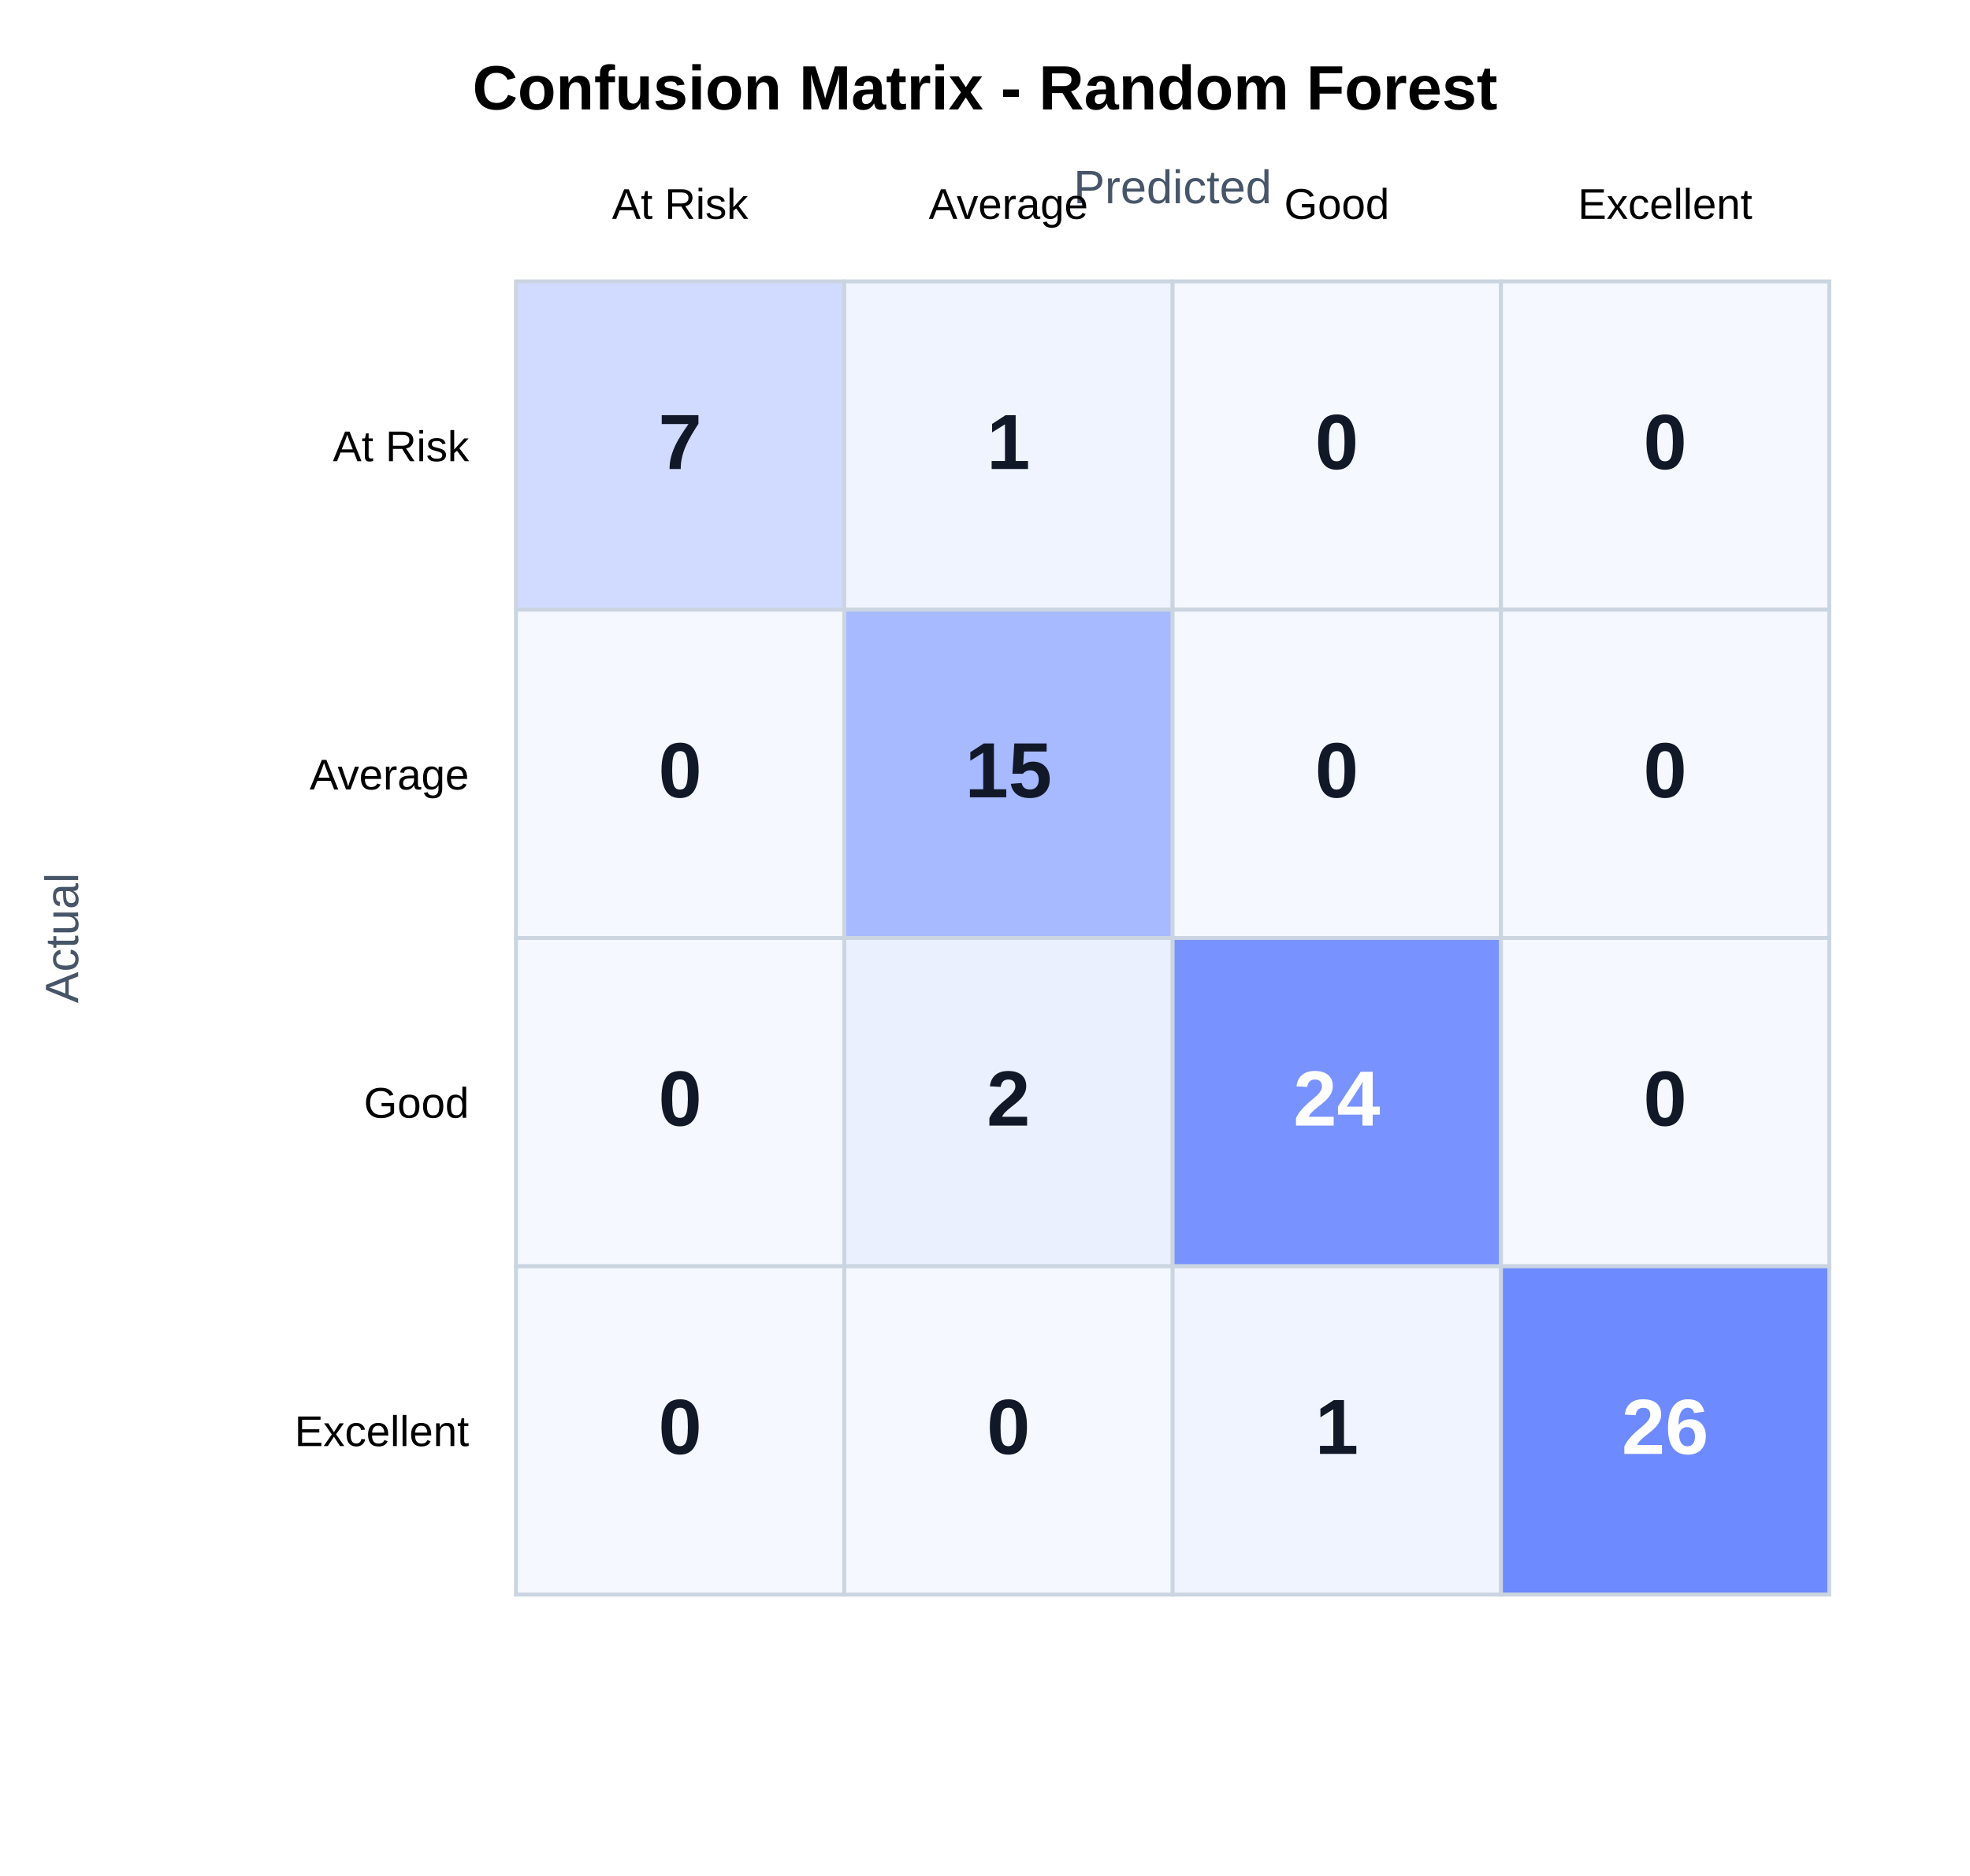
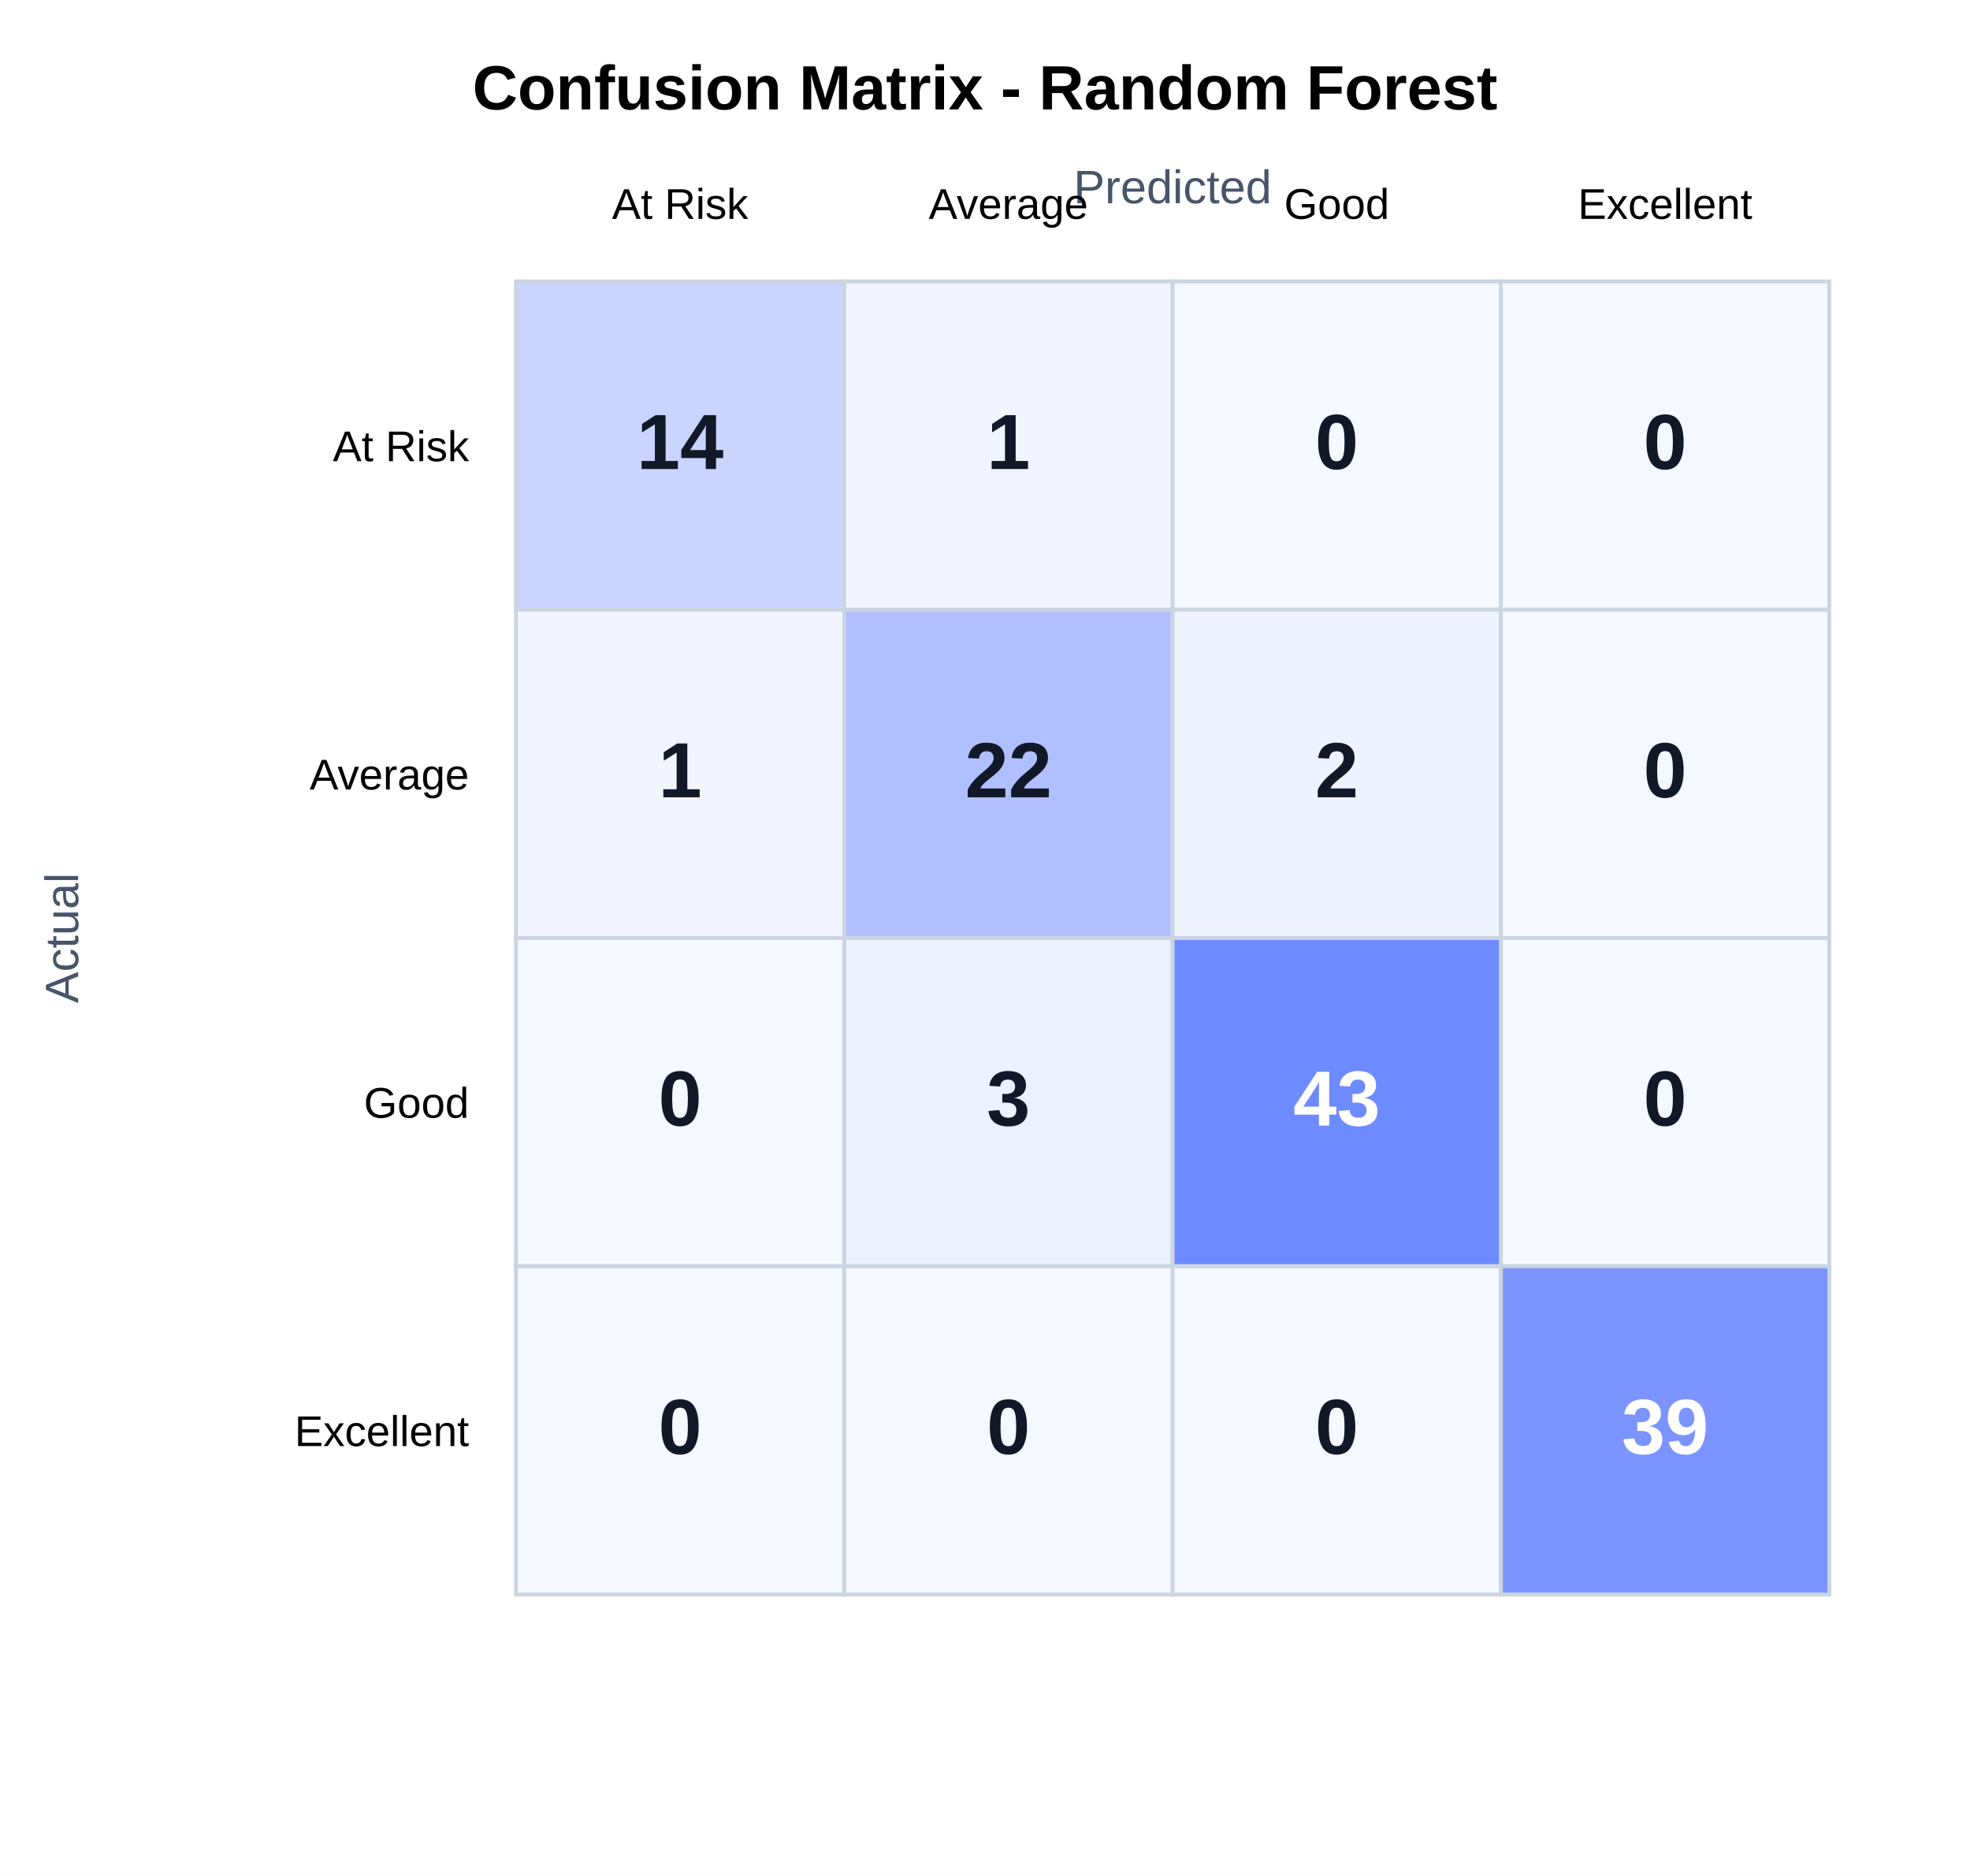
<svg xmlns="http://www.w3.org/2000/svg" width="504" height="480" viewBox="0 0 504 480">
  <rect width="100%" height="100%" fill="#ffffff" />
  <text x="252" y="28" text-anchor="middle" font-family="Segoe UI, Arial" font-size="16" font-weight="600">Confusion Matrix - Random Forest</text>
  <text x="300" y="52" text-anchor="middle" font-family="Segoe UI, Arial" font-size="12" fill="#475569">Predicted</text>
  <text x="20" y="240" text-anchor="middle" font-family="Segoe UI, Arial" font-size="12" fill="#475569" transform="rotate(-90 20 240)">Actual</text>
  <text x="174" y="56" text-anchor="middle" font-family="Segoe UI, Arial" font-size="11">At Risk</text>
  <text x="258" y="56" text-anchor="middle" font-family="Segoe UI, Arial" font-size="11">Average</text>
  <text x="342" y="56" text-anchor="middle" font-family="Segoe UI, Arial" font-size="11">Good</text>
  <text x="426" y="56" text-anchor="middle" font-family="Segoe UI, Arial" font-size="11">Excellent</text>
  <text x="120" y="118" text-anchor="end" font-family="Segoe UI, Arial" font-size="11">At Risk</text>
  <text x="120" y="202" text-anchor="end" font-family="Segoe UI, Arial" font-size="11">Average</text>
  <text x="120" y="286" text-anchor="end" font-family="Segoe UI, Arial" font-size="11">Good</text>
  <text x="120" y="370" text-anchor="end" font-family="Segoe UI, Arial" font-size="11">Excellent</text>
-   <rect x="132" y="72" width="84" height="84" fill="rgb(209,218,255)" stroke="#cbd5e1" />
-   <text x="174" y="120" text-anchor="middle" font-family="Segoe UI, Arial" font-size="20" font-weight="600" fill="#111827">7</text>
-   <rect x="216" y="72" width="84" height="84" fill="rgb(240,244,255)" stroke="#cbd5e1" />
+   <rect x="132" y="72" width="84" height="84" fill="rgb(201,212,255)" stroke="#cbd5e1" />
+   <text x="174" y="120" text-anchor="middle" font-family="Segoe UI, Arial" font-size="20" font-weight="600" fill="#111827">14</text>
+   <rect x="216" y="72" width="84" height="84" fill="rgb(242,245,255)" stroke="#cbd5e1" />
  <text x="258" y="120" text-anchor="middle" font-family="Segoe UI, Arial" font-size="20" font-weight="600" fill="#111827">1</text>
  <rect x="300" y="72" width="84" height="84" fill="rgb(245,248,255)" stroke="#cbd5e1" />
  <text x="342" y="120" text-anchor="middle" font-family="Segoe UI, Arial" font-size="20" font-weight="600" fill="#111827">0</text>
  <rect x="384" y="72" width="84" height="84" fill="rgb(245,248,255)" stroke="#cbd5e1" />
  <text x="426" y="120" text-anchor="middle" font-family="Segoe UI, Arial" font-size="20" font-weight="600" fill="#111827">0</text>
-   <rect x="132" y="156" width="84" height="84" fill="rgb(245,248,255)" stroke="#cbd5e1" />
-   <text x="174" y="204" text-anchor="middle" font-family="Segoe UI, Arial" font-size="20" font-weight="600" fill="#111827">0</text>
-   <rect x="216" y="156" width="84" height="84" fill="rgb(167,185,255)" stroke="#cbd5e1" />
-   <text x="258" y="204" text-anchor="middle" font-family="Segoe UI, Arial" font-size="20" font-weight="600" fill="#111827">15</text>
-   <rect x="300" y="156" width="84" height="84" fill="rgb(245,248,255)" stroke="#cbd5e1" />
-   <text x="342" y="204" text-anchor="middle" font-family="Segoe UI, Arial" font-size="20" font-weight="600" fill="#111827">0</text>
+   <rect x="132" y="156" width="84" height="84" fill="rgb(242,245,255)" stroke="#cbd5e1" />
+   <text x="174" y="204" text-anchor="middle" font-family="Segoe UI, Arial" font-size="20" font-weight="600" fill="#111827">1</text>
+   <rect x="216" y="156" width="84" height="84" fill="rgb(176,192,255)" stroke="#cbd5e1" />
+   <text x="258" y="204" text-anchor="middle" font-family="Segoe UI, Arial" font-size="20" font-weight="600" fill="#111827">22</text>
+   <rect x="300" y="156" width="84" height="84" fill="rgb(239,243,255)" stroke="#cbd5e1" />
+   <text x="342" y="204" text-anchor="middle" font-family="Segoe UI, Arial" font-size="20" font-weight="600" fill="#111827">2</text>
  <rect x="384" y="156" width="84" height="84" fill="rgb(245,248,255)" stroke="#cbd5e1" />
  <text x="426" y="204" text-anchor="middle" font-family="Segoe UI, Arial" font-size="20" font-weight="600" fill="#111827">0</text>
  <rect x="132" y="240" width="84" height="84" fill="rgb(245,248,255)" stroke="#cbd5e1" />
  <text x="174" y="288" text-anchor="middle" font-family="Segoe UI, Arial" font-size="20" font-weight="600" fill="#111827">0</text>
-   <rect x="216" y="240" width="84" height="84" fill="rgb(235,240,255)" stroke="#cbd5e1" />
-   <text x="258" y="288" text-anchor="middle" font-family="Segoe UI, Arial" font-size="20" font-weight="600" fill="#111827">2</text>
-   <rect x="300" y="240" width="84" height="84" fill="rgb(120,146,255)" stroke="#cbd5e1" />
-   <text x="342" y="288" text-anchor="middle" font-family="Segoe UI, Arial" font-size="20" font-weight="600" fill="#ffffff">24</text>
+   <rect x="216" y="240" width="84" height="84" fill="rgb(236,240,255)" stroke="#cbd5e1" />
+   <text x="258" y="288" text-anchor="middle" font-family="Segoe UI, Arial" font-size="20" font-weight="600" fill="#111827">3</text>
+   <rect x="300" y="240" width="84" height="84" fill="rgb(110,138,255)" stroke="#cbd5e1" />
+   <text x="342" y="288" text-anchor="middle" font-family="Segoe UI, Arial" font-size="20" font-weight="600" fill="#ffffff">43</text>
  <rect x="384" y="240" width="84" height="84" fill="rgb(245,248,255)" stroke="#cbd5e1" />
  <text x="426" y="288" text-anchor="middle" font-family="Segoe UI, Arial" font-size="20" font-weight="600" fill="#111827">0</text>
  <rect x="132" y="324" width="84" height="84" fill="rgb(245,248,255)" stroke="#cbd5e1" />
  <text x="174" y="372" text-anchor="middle" font-family="Segoe UI, Arial" font-size="20" font-weight="600" fill="#111827">0</text>
  <rect x="216" y="324" width="84" height="84" fill="rgb(245,248,255)" stroke="#cbd5e1" />
  <text x="258" y="372" text-anchor="middle" font-family="Segoe UI, Arial" font-size="20" font-weight="600" fill="#111827">0</text>
-   <rect x="300" y="324" width="84" height="84" fill="rgb(240,244,255)" stroke="#cbd5e1" />
-   <text x="342" y="372" text-anchor="middle" font-family="Segoe UI, Arial" font-size="20" font-weight="600" fill="#111827">1</text>
-   <rect x="384" y="324" width="84" height="84" fill="rgb(110,138,255)" stroke="#cbd5e1" />
-   <text x="426" y="372" text-anchor="middle" font-family="Segoe UI, Arial" font-size="20" font-weight="600" fill="#ffffff">26</text>
+   <rect x="300" y="324" width="84" height="84" fill="rgb(245,248,255)" stroke="#cbd5e1" />
+   <text x="342" y="372" text-anchor="middle" font-family="Segoe UI, Arial" font-size="20" font-weight="600" fill="#111827">0</text>
+   <rect x="384" y="324" width="84" height="84" fill="rgb(123,148,255)" stroke="#cbd5e1" />
+   <text x="426" y="372" text-anchor="middle" font-family="Segoe UI, Arial" font-size="20" font-weight="600" fill="#ffffff">39</text>
</svg>
